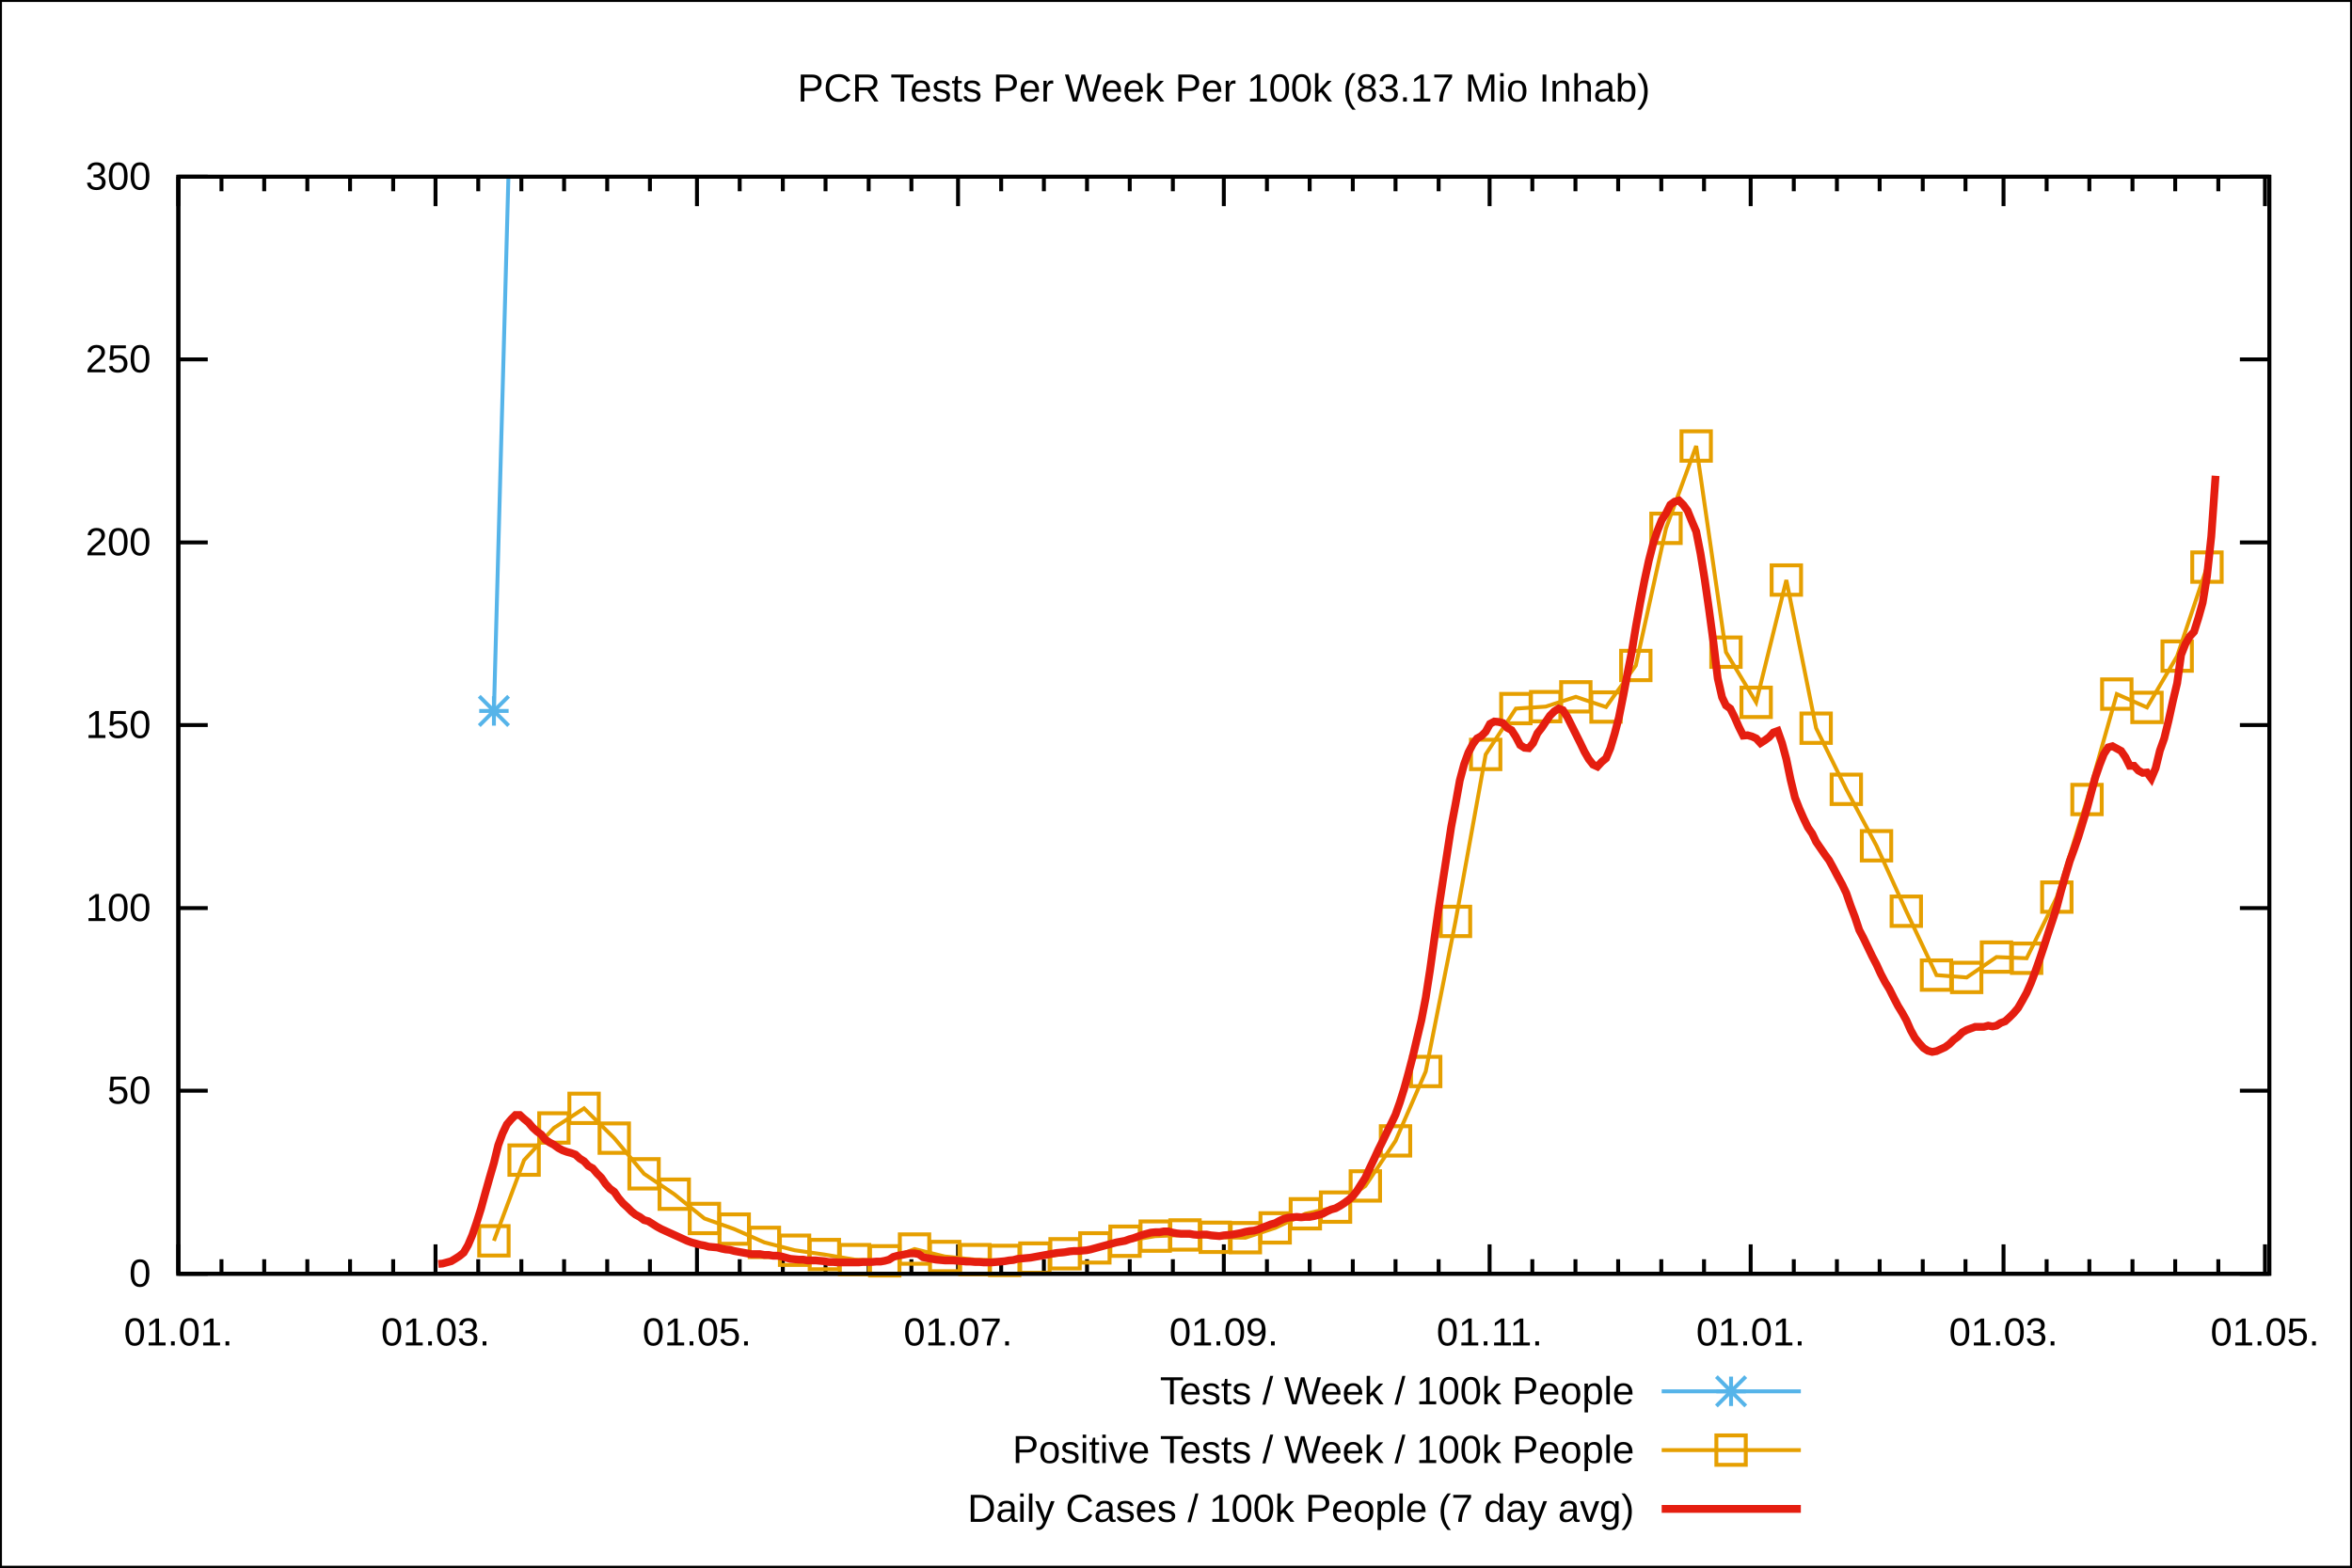
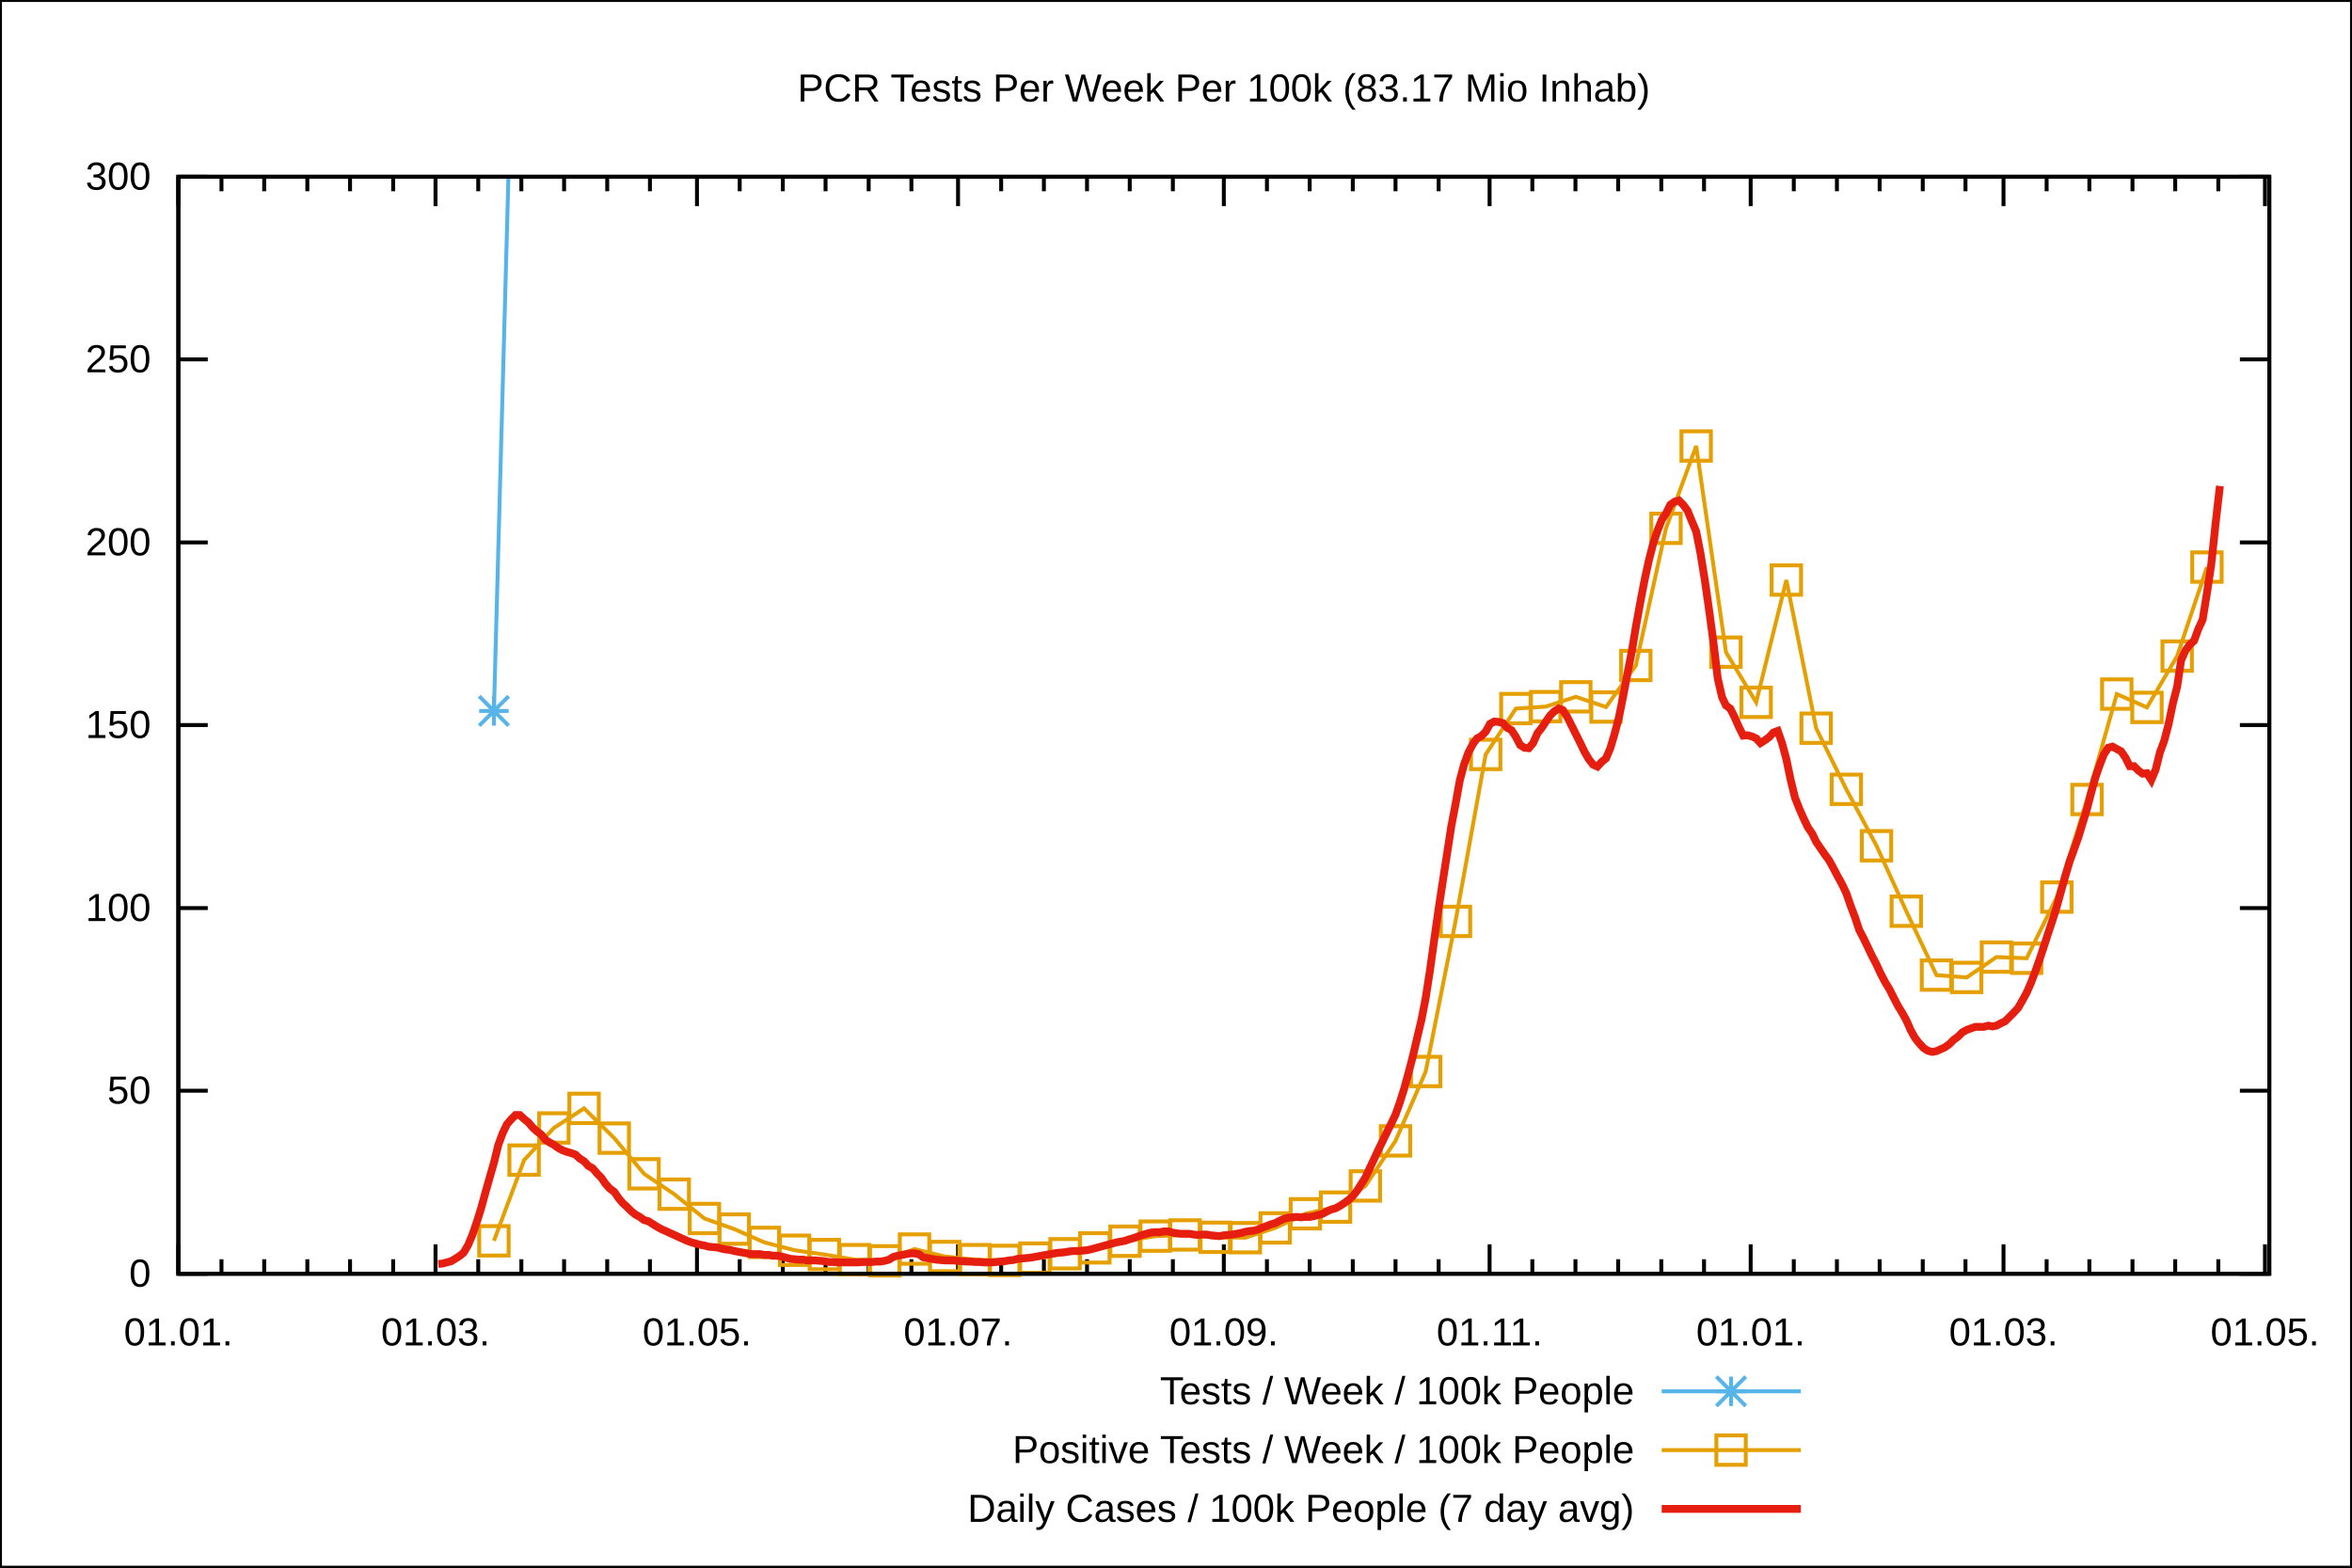
<svg xmlns="http://www.w3.org/2000/svg" xmlns:xlink="http://www.w3.org/1999/xlink" viewBox="0 0 600 400">
  <rect x="0" y="0" width="600" height="400" fill="#ffffff" stroke="black" stroke-width="1" />
  <g id="gnuplot_canvas">
    <defs>
      <circle id="gpDot" r="0.5" stroke-width="0.5" stroke="currentColor" />
      <path id="gpPt0" stroke-width="0.267" stroke="currentColor" d="M-1,0 h2 M0,-1 v2" />
      <path id="gpPt1" stroke-width="0.267" stroke="currentColor" d="M-1,-1 L1,1 M1,-1 L-1,1" />
      <path id="gpPt2" stroke-width="0.267" stroke="currentColor" d="M-1,0 L1,0 M0,-1 L0,1 M-1,-1 L1,1 M-1,1 L1,-1" />
      <rect id="gpPt3" stroke-width="0.267" stroke="currentColor" x="-1" y="-1" width="2" height="2" />
      <rect id="gpPt4" stroke-width="0.267" stroke="currentColor" fill="currentColor" x="-1" y="-1" width="2" height="2" />
      <circle id="gpPt5" stroke-width="0.267" stroke="currentColor" cx="0" cy="0" r="1" />
      <use xlink:href="#gpPt5" id="gpPt6" fill="currentColor" stroke="none" />
      <path id="gpPt7" stroke-width="0.267" stroke="currentColor" d="M0,-1.33 L-1.33,0.67 L1.33,0.67 z" />
      <use xlink:href="#gpPt7" id="gpPt8" fill="currentColor" stroke="none" />
      <use xlink:href="#gpPt7" id="gpPt9" stroke="currentColor" transform="rotate(180)" />
      <use xlink:href="#gpPt9" id="gpPt10" fill="currentColor" stroke="none" />
      <use xlink:href="#gpPt3" id="gpPt11" stroke="currentColor" transform="rotate(45)" />
      <use xlink:href="#gpPt11" id="gpPt12" fill="currentColor" stroke="none" />
      <path id="gpPt13" stroke-width="0.267" stroke="currentColor" d="M0,1.330 L1.265,0.411 L0.782,-1.067 L-0.782,-1.076 L-1.265,0.411 z" />
      <use xlink:href="#gpPt13" id="gpPt14" fill="currentColor" stroke="none" />
      <filter id="textbox" filterUnits="objectBoundingBox" x="0" y="0" height="1" width="1">
        <feFlood flood-color="white" flood-opacity="1" result="bgnd" />
        <feComposite in="SourceGraphic" in2="bgnd" operator="atop" />
      </filter>
      <filter id="greybox" filterUnits="objectBoundingBox" x="0" y="0" height="1" width="1">
        <feFlood flood-color="lightgrey" flood-opacity="1" result="grey" />
        <feComposite in="SourceGraphic" in2="grey" operator="atop" />
      </filter>
    </defs>
    <g fill="none" color="white" stroke="black" stroke-width="1.00" stroke-linecap="butt" stroke-linejoin="miter">
</g>
    <g fill="none" color="black" stroke="currentColor" stroke-width="1.00" stroke-linecap="butt" stroke-linejoin="miter">
      <path stroke="black" d="M45.5,325.0 L53.0,325.0 M578.9,325.0 L571.4,325.0  " />
      <g transform="translate(38.5,328.3)" stroke="none" fill="black" font-family="arial" font-size="10.00" text-anchor="end">
        <text>
          <tspan font-family="arial"> 0</tspan>
        </text>
      </g>
    </g>
    <g fill="none" color="black" stroke="currentColor" stroke-width="1.00" stroke-linecap="butt" stroke-linejoin="miter">
      <path stroke="black" d="M45.5,278.3 L53.0,278.3 M578.9,278.3 L571.4,278.3  " />
      <g transform="translate(38.5,281.6)" stroke="none" fill="black" font-family="arial" font-size="10.00" text-anchor="end">
        <text>
          <tspan font-family="arial"> 50</tspan>
        </text>
      </g>
    </g>
    <g fill="none" color="black" stroke="currentColor" stroke-width="1.00" stroke-linecap="butt" stroke-linejoin="miter">
      <path stroke="black" d="M45.5,231.7 L53.0,231.7 M578.9,231.7 L571.4,231.7  " />
      <g transform="translate(38.5,235.0)" stroke="none" fill="black" font-family="arial" font-size="10.00" text-anchor="end">
        <text>
          <tspan font-family="arial"> 100</tspan>
        </text>
      </g>
    </g>
    <g fill="none" color="black" stroke="currentColor" stroke-width="1.00" stroke-linecap="butt" stroke-linejoin="miter">
      <path stroke="black" d="M45.5,185.0 L53.0,185.0 M578.9,185.0 L571.4,185.0  " />
      <g transform="translate(38.5,188.3)" stroke="none" fill="black" font-family="arial" font-size="10.00" text-anchor="end">
        <text>
          <tspan font-family="arial"> 150</tspan>
        </text>
      </g>
    </g>
    <g fill="none" color="black" stroke="currentColor" stroke-width="1.00" stroke-linecap="butt" stroke-linejoin="miter">
      <path stroke="black" d="M45.5,138.4 L53.0,138.4 M578.9,138.4 L571.4,138.4  " />
      <g transform="translate(38.5,141.7)" stroke="none" fill="black" font-family="arial" font-size="10.00" text-anchor="end">
        <text>
          <tspan font-family="arial"> 200</tspan>
        </text>
      </g>
    </g>
    <g fill="none" color="black" stroke="currentColor" stroke-width="1.00" stroke-linecap="butt" stroke-linejoin="miter">
      <path stroke="black" d="M45.5,91.7 L53.0,91.7 M578.9,91.7 L571.4,91.7  " />
      <g transform="translate(38.5,95.0)" stroke="none" fill="black" font-family="arial" font-size="10.00" text-anchor="end">
        <text>
          <tspan font-family="arial"> 250</tspan>
        </text>
      </g>
    </g>
    <g fill="none" color="black" stroke="currentColor" stroke-width="1.00" stroke-linecap="butt" stroke-linejoin="miter">
      <path stroke="black" d="M45.5,45.1 L53.0,45.1 M578.9,45.1 L571.4,45.1  " />
      <g transform="translate(38.5,48.4)" stroke="none" fill="black" font-family="arial" font-size="10.00" text-anchor="end">
        <text>
          <tspan font-family="arial"> 300</tspan>
        </text>
      </g>
    </g>
    <g fill="none" color="black" stroke="currentColor" stroke-width="1.00" stroke-linecap="butt" stroke-linejoin="miter">
      <path stroke="black" d="M45.5,325.0 L45.5,317.5 M45.5,45.1 L45.5,52.6  " />
      <g transform="translate(45.5,343.3)" stroke="none" fill="black" font-family="arial" font-size="10.00" text-anchor="middle">
        <text>
          <tspan font-family="arial">01.01.</tspan>
        </text>
      </g>
    </g>
    <g fill="none" color="black" stroke="currentColor" stroke-width="1.00" stroke-linecap="butt" stroke-linejoin="miter">
      <path stroke="black" d="M56.5,325.0 L56.5,321.3 M56.5,45.1 L56.5,48.8 M67.4,325.0 L67.4,321.3 M67.4,45.1 L67.4,48.8   M78.4,325.0 L78.4,321.3 M78.4,45.1 L78.4,48.8 M89.3,325.0 L89.3,321.3 M89.3,45.1 L89.3,48.8   M100.3,325.0 L100.3,321.3 M100.3,45.1 L100.3,48.8 M111.1,325.0 L111.1,317.5 M111.1,45.1 L111.1,52.6    " />
      <g transform="translate(111.1,343.3)" stroke="none" fill="black" font-family="arial" font-size="10.00" text-anchor="middle">
        <text>
          <tspan font-family="arial">01.03.</tspan>
        </text>
      </g>
    </g>
    <g fill="none" color="black" stroke="currentColor" stroke-width="1.00" stroke-linecap="butt" stroke-linejoin="miter">
      <path stroke="black" d="M122.0,325.0 L122.0,321.3 M122.0,45.1 L122.0,48.8 M133.0,325.0 L133.0,321.3 M133.0,45.1 L133.0,48.8   M143.9,325.0 L143.9,321.3 M143.9,45.1 L143.9,48.8 M154.9,325.0 L154.9,321.3 M154.9,45.1 L154.9,48.8   M165.8,325.0 L165.8,321.3 M165.8,45.1 L165.8,48.8 M177.8,325.0 L177.8,317.5 M177.8,45.1 L177.8,52.6    " />
      <g transform="translate(177.8,343.3)" stroke="none" fill="black" font-family="arial" font-size="10.00" text-anchor="middle">
        <text>
          <tspan font-family="arial">01.05.</tspan>
        </text>
      </g>
    </g>
    <g fill="none" color="black" stroke="currentColor" stroke-width="1.00" stroke-linecap="butt" stroke-linejoin="miter">
      <path stroke="black" d="M188.7,325.0 L188.7,321.3 M188.7,45.1 L188.7,48.8 M199.7,325.0 L199.7,321.3 M199.7,45.1 L199.7,48.8   M210.6,325.0 L210.6,321.3 M210.6,45.1 L210.6,48.8 M221.6,325.0 L221.6,321.3 M221.6,45.1 L221.6,48.8   M232.5,325.0 L232.5,321.3 M232.5,45.1 L232.5,48.8 M244.4,325.0 L244.4,317.5 M244.4,45.1 L244.4,52.6    " />
      <g transform="translate(244.4,343.3)" stroke="none" fill="black" font-family="arial" font-size="10.00" text-anchor="middle">
        <text>
          <tspan font-family="arial">01.07.</tspan>
        </text>
      </g>
    </g>
    <g fill="none" color="black" stroke="currentColor" stroke-width="1.00" stroke-linecap="butt" stroke-linejoin="miter">
      <path stroke="black" d="M255.4,325.0 L255.4,321.3 M255.4,45.1 L255.4,48.8 M266.3,325.0 L266.3,321.3 M266.3,45.1 L266.3,48.8   M277.3,325.0 L277.3,321.3 M277.3,45.1 L277.3,48.8 M288.2,325.0 L288.2,321.3 M288.2,45.1 L288.2,48.8   M299.2,325.0 L299.2,321.3 M299.2,45.1 L299.2,48.8 M312.2,325.0 L312.2,317.5 M312.2,45.1 L312.2,52.6    " />
      <g transform="translate(312.2,343.3)" stroke="none" fill="black" font-family="arial" font-size="10.00" text-anchor="middle">
        <text>
          <tspan font-family="arial">01.09.</tspan>
        </text>
      </g>
    </g>
    <g fill="none" color="black" stroke="currentColor" stroke-width="1.00" stroke-linecap="butt" stroke-linejoin="miter">
      <path stroke="black" d="M323.2,325.0 L323.2,321.3 M323.2,45.1 L323.2,48.8 M334.1,325.0 L334.1,321.3 M334.1,45.1 L334.1,48.8   M345.1,325.0 L345.1,321.3 M345.1,45.1 L345.1,48.8 M356.0,325.0 L356.0,321.3 M356.0,45.1 L356.0,48.8   M367.0,325.0 L367.0,321.3 M367.0,45.1 L367.0,48.8 M380.0,325.0 L380.0,317.5 M380.0,45.1 L380.0,52.6    " />
      <g transform="translate(380.0,343.3)" stroke="none" fill="black" font-family="arial" font-size="10.00" text-anchor="middle">
        <text>
          <tspan font-family="arial">01.11.</tspan>
        </text>
      </g>
    </g>
    <g fill="none" color="black" stroke="currentColor" stroke-width="1.00" stroke-linecap="butt" stroke-linejoin="miter">
      <path stroke="black" d="M390.9,325.0 L390.9,321.3 M390.9,45.1 L390.9,48.8 M401.9,325.0 L401.9,321.3 M401.9,45.1 L401.9,48.8   M412.8,325.0 L412.8,321.3 M412.8,45.1 L412.8,48.8 M423.8,325.0 L423.8,321.3 M423.8,45.1 L423.8,48.8   M434.7,325.0 L434.7,321.3 M434.7,45.1 L434.7,48.8 M446.6,325.0 L446.6,317.5 M446.6,45.1 L446.6,52.6    " />
      <g transform="translate(446.6,343.3)" stroke="none" fill="black" font-family="arial" font-size="10.00" text-anchor="middle">
        <text>
          <tspan font-family="arial">01.01.</tspan>
        </text>
      </g>
    </g>
    <g fill="none" color="black" stroke="currentColor" stroke-width="1.00" stroke-linecap="butt" stroke-linejoin="miter">
      <path stroke="black" d="M457.6,325.0 L457.6,321.3 M457.6,45.1 L457.6,48.8 M468.6,325.0 L468.6,321.3 M468.6,45.1 L468.6,48.8   M479.5,325.0 L479.5,321.3 M479.5,45.1 L479.5,48.8 M490.5,325.0 L490.5,321.3 M490.5,45.1 L490.5,48.8   M501.4,325.0 L501.4,321.3 M501.4,45.1 L501.4,48.8 M511.1,325.0 L511.1,317.5 M511.1,45.1 L511.1,52.6    " />
      <g transform="translate(511.1,343.3)" stroke="none" fill="black" font-family="arial" font-size="10.00" text-anchor="middle">
        <text>
          <tspan font-family="arial">01.03.</tspan>
        </text>
      </g>
    </g>
    <g fill="none" color="black" stroke="currentColor" stroke-width="1.00" stroke-linecap="butt" stroke-linejoin="miter">
      <path stroke="black" d="M522.1,325.0 L522.1,321.3 M522.1,45.1 L522.1,48.8 M533.0,325.0 L533.0,321.3 M533.0,45.1 L533.0,48.8   M544.0,325.0 L544.0,321.3 M544.0,45.1 L544.0,48.8 M554.9,325.0 L554.9,321.3 M554.9,45.1 L554.9,48.8   M565.9,325.0 L565.9,321.3 M565.9,45.1 L565.9,48.8 M577.8,325.0 L577.8,317.5 M577.8,45.1 L577.8,52.6    " />
      <g transform="translate(577.8,343.3)" stroke="none" fill="black" font-family="arial" font-size="10.00" text-anchor="middle">
        <text>
          <tspan font-family="arial">01.05.</tspan>
        </text>
      </g>
    </g>
    <g fill="none" color="black" stroke="currentColor" stroke-width="1.00" stroke-linecap="butt" stroke-linejoin="miter">
</g>
    <g fill="none" color="black" stroke="currentColor" stroke-width="1.00" stroke-linecap="butt" stroke-linejoin="miter">
      <path stroke="black" d="M45.5,45.1 L45.5,325.0 L578.9,325.0 L578.9,45.1 L45.5,45.1 Z  " />
    </g>
    <g fill="none" color="black" stroke="currentColor" stroke-width="1.00" stroke-linecap="butt" stroke-linejoin="miter">
      <g transform="translate(312.2,25.9)" stroke="none" fill="black" font-family="arial" font-size="10.00" text-anchor="middle">
        <text>
          <tspan font-family="arial">PCR Tests Per Week Per 100k (83.17 Mio Inhab)</tspan>
        </text>
      </g>
    </g>
    <g fill="none" color="black" stroke="currentColor" stroke-width="1.00" stroke-linecap="butt" stroke-linejoin="miter">
</g>
    <g id="array_1_plot_1">
      <g fill="none" color="black" stroke="currentColor" stroke-width="1.00" stroke-linecap="butt" stroke-linejoin="miter">
        <g id="array_1_plot_1_keyentry" visibility="visible">
          <g transform="translate(416.9,358.3)" stroke="none" fill="black" font-family="arial" font-size="10.00" text-anchor="end">
            <text>
              <tspan font-family="arial">Tests / Week / 100k People </tspan>
            </text>
          </g>
        </g>
        <g fill="none" color="black" stroke="currentColor" stroke-width="1.00" stroke-linecap="butt" stroke-linejoin="miter">
          <path stroke="rgb( 86, 180, 233)" d="M423.9,355.0 L459.4,355.0  " />
        </g>
        <path stroke="rgb( 86, 180, 233)" d="M126.0,181.4 L129.7,45.1  " />
        <use xlink:href="#gpPt2" transform="translate(126.0,181.4) scale(3.75)" color="rgb( 86, 180, 233)" />
        <g id="array_1_plot_1_keyentry" visibility="visible">
          <use xlink:href="#gpPt2" transform="translate(441.6,355.0) scale(3.75)" color="rgb( 86, 180, 233)" />
        </g>
      </g>
    </g>
    <g id="array_1_plot_2">
      <g fill="none" color="black" stroke="currentColor" stroke-width="1.00" stroke-linecap="butt" stroke-linejoin="miter">
        <g id="array_1_plot_2_keyentry" visibility="visible">
          <g transform="translate(416.9,373.3)" stroke="none" fill="black" font-family="arial" font-size="10.00" text-anchor="end">
            <text>
              <tspan font-family="arial">Positive Tests / Week / 100k People</tspan>
            </text>
          </g>
        </g>
        <g fill="none" color="black" stroke="currentColor" stroke-width="1.00" stroke-linecap="butt" stroke-linejoin="miter">
          <path stroke="rgb(230, 159,   0)" d="M423.9,370.0 L459.4,370.0  " />
        </g>
        <path stroke="rgb(230, 159,   0)" d="M126.0,316.6 L133.7,296.0 L141.3,287.8 L149.0,282.8 L156.7,290.4 L164.3,299.5 L172.0,304.7 L179.7,310.9   L187.3,313.6 L195.0,317.0 L202.7,319.0 L210.3,320.1 L218.0,321.4 L225.7,321.7 L233.3,318.7 L241.0,320.6   L248.7,321.4 L256.3,321.6 L264.0,321.0 L271.7,319.9 L279.3,318.4 L287.0,316.7 L294.7,315.4 L302.3,315.1   L310.0,315.7 L317.7,315.8 L325.3,313.3 L333.0,309.7 L340.7,308.0 L348.3,302.6 L356.0,291.1 L363.7,273.4   L371.3,235.1 L379.0,192.5 L386.7,180.8 L394.3,180.3 L402.0,177.8 L409.7,180.4 L417.3,169.8 L425.0,134.8   L432.7,113.8 L440.3,166.4 L448.0,179.2 L455.7,148.0 L463.3,185.8 L471.0,201.4 L478.7,215.8 L486.3,232.5   L494.0,248.8 L501.7,249.4 L509.3,244.2 L517.0,244.5 L524.7,228.9 L532.4,204.0 L540.0,177.1 L547.7,180.5   L555.4,167.4 L563.0,144.7  " />
        <use xlink:href="#gpPt3" transform="translate(126.0,316.6) scale(3.75)" color="rgb(230, 159,   0)" />
        <use xlink:href="#gpPt3" transform="translate(133.7,296.0) scale(3.75)" color="rgb(230, 159,   0)" />
        <use xlink:href="#gpPt3" transform="translate(141.3,287.8) scale(3.75)" color="rgb(230, 159,   0)" />
        <use xlink:href="#gpPt3" transform="translate(149.0,282.8) scale(3.75)" color="rgb(230, 159,   0)" />
        <use xlink:href="#gpPt3" transform="translate(156.7,290.4) scale(3.75)" color="rgb(230, 159,   0)" />
        <use xlink:href="#gpPt3" transform="translate(164.3,299.5) scale(3.75)" color="rgb(230, 159,   0)" />
        <use xlink:href="#gpPt3" transform="translate(172.0,304.7) scale(3.75)" color="rgb(230, 159,   0)" />
        <use xlink:href="#gpPt3" transform="translate(179.7,310.9) scale(3.75)" color="rgb(230, 159,   0)" />
        <use xlink:href="#gpPt3" transform="translate(187.3,313.6) scale(3.75)" color="rgb(230, 159,   0)" />
        <use xlink:href="#gpPt3" transform="translate(195.0,317.0) scale(3.75)" color="rgb(230, 159,   0)" />
        <use xlink:href="#gpPt3" transform="translate(202.7,319.0) scale(3.75)" color="rgb(230, 159,   0)" />
        <use xlink:href="#gpPt3" transform="translate(210.3,320.1) scale(3.75)" color="rgb(230, 159,   0)" />
        <use xlink:href="#gpPt3" transform="translate(218.0,321.4) scale(3.75)" color="rgb(230, 159,   0)" />
        <use xlink:href="#gpPt3" transform="translate(225.7,321.7) scale(3.75)" color="rgb(230, 159,   0)" />
        <use xlink:href="#gpPt3" transform="translate(233.3,318.7) scale(3.75)" color="rgb(230, 159,   0)" />
        <use xlink:href="#gpPt3" transform="translate(241.0,320.6) scale(3.75)" color="rgb(230, 159,   0)" />
        <use xlink:href="#gpPt3" transform="translate(248.7,321.4) scale(3.75)" color="rgb(230, 159,   0)" />
        <use xlink:href="#gpPt3" transform="translate(256.3,321.6) scale(3.75)" color="rgb(230, 159,   0)" />
        <use xlink:href="#gpPt3" transform="translate(264.0,321.0) scale(3.75)" color="rgb(230, 159,   0)" />
        <use xlink:href="#gpPt3" transform="translate(271.7,319.9) scale(3.75)" color="rgb(230, 159,   0)" />
        <use xlink:href="#gpPt3" transform="translate(279.3,318.4) scale(3.75)" color="rgb(230, 159,   0)" />
        <use xlink:href="#gpPt3" transform="translate(287.0,316.7) scale(3.75)" color="rgb(230, 159,   0)" />
        <use xlink:href="#gpPt3" transform="translate(294.7,315.4) scale(3.75)" color="rgb(230, 159,   0)" />
        <use xlink:href="#gpPt3" transform="translate(302.3,315.1) scale(3.75)" color="rgb(230, 159,   0)" />
        <use xlink:href="#gpPt3" transform="translate(310.0,315.7) scale(3.75)" color="rgb(230, 159,   0)" />
        <use xlink:href="#gpPt3" transform="translate(317.7,315.8) scale(3.75)" color="rgb(230, 159,   0)" />
        <use xlink:href="#gpPt3" transform="translate(325.3,313.3) scale(3.75)" color="rgb(230, 159,   0)" />
        <use xlink:href="#gpPt3" transform="translate(333.0,309.7) scale(3.75)" color="rgb(230, 159,   0)" />
        <use xlink:href="#gpPt3" transform="translate(340.7,308.0) scale(3.75)" color="rgb(230, 159,   0)" />
        <use xlink:href="#gpPt3" transform="translate(348.3,302.6) scale(3.75)" color="rgb(230, 159,   0)" />
        <use xlink:href="#gpPt3" transform="translate(356.0,291.1) scale(3.75)" color="rgb(230, 159,   0)" />
        <use xlink:href="#gpPt3" transform="translate(363.7,273.4) scale(3.75)" color="rgb(230, 159,   0)" />
        <use xlink:href="#gpPt3" transform="translate(371.3,235.1) scale(3.75)" color="rgb(230, 159,   0)" />
        <use xlink:href="#gpPt3" transform="translate(379.0,192.5) scale(3.75)" color="rgb(230, 159,   0)" />
        <use xlink:href="#gpPt3" transform="translate(386.7,180.8) scale(3.75)" color="rgb(230, 159,   0)" />
        <use xlink:href="#gpPt3" transform="translate(394.3,180.3) scale(3.75)" color="rgb(230, 159,   0)" />
        <use xlink:href="#gpPt3" transform="translate(402.0,177.8) scale(3.75)" color="rgb(230, 159,   0)" />
        <use xlink:href="#gpPt3" transform="translate(409.7,180.4) scale(3.75)" color="rgb(230, 159,   0)" />
        <use xlink:href="#gpPt3" transform="translate(417.3,169.8) scale(3.75)" color="rgb(230, 159,   0)" />
        <use xlink:href="#gpPt3" transform="translate(425.0,134.8) scale(3.75)" color="rgb(230, 159,   0)" />
        <use xlink:href="#gpPt3" transform="translate(432.7,113.8) scale(3.75)" color="rgb(230, 159,   0)" />
        <use xlink:href="#gpPt3" transform="translate(440.3,166.4) scale(3.75)" color="rgb(230, 159,   0)" />
        <use xlink:href="#gpPt3" transform="translate(448.0,179.2) scale(3.75)" color="rgb(230, 159,   0)" />
        <use xlink:href="#gpPt3" transform="translate(455.7,148.0) scale(3.75)" color="rgb(230, 159,   0)" />
        <use xlink:href="#gpPt3" transform="translate(463.3,185.8) scale(3.75)" color="rgb(230, 159,   0)" />
        <use xlink:href="#gpPt3" transform="translate(471.0,201.4) scale(3.75)" color="rgb(230, 159,   0)" />
        <use xlink:href="#gpPt3" transform="translate(478.7,215.8) scale(3.75)" color="rgb(230, 159,   0)" />
        <use xlink:href="#gpPt3" transform="translate(486.3,232.5) scale(3.75)" color="rgb(230, 159,   0)" />
        <use xlink:href="#gpPt3" transform="translate(494.0,248.8) scale(3.75)" color="rgb(230, 159,   0)" />
        <use xlink:href="#gpPt3" transform="translate(501.7,249.4) scale(3.75)" color="rgb(230, 159,   0)" />
        <use xlink:href="#gpPt3" transform="translate(509.3,244.2) scale(3.75)" color="rgb(230, 159,   0)" />
        <use xlink:href="#gpPt3" transform="translate(517.0,244.5) scale(3.75)" color="rgb(230, 159,   0)" />
        <use xlink:href="#gpPt3" transform="translate(524.7,228.9) scale(3.75)" color="rgb(230, 159,   0)" />
        <use xlink:href="#gpPt3" transform="translate(532.4,204.0) scale(3.75)" color="rgb(230, 159,   0)" />
        <use xlink:href="#gpPt3" transform="translate(540.0,177.1) scale(3.75)" color="rgb(230, 159,   0)" />
        <use xlink:href="#gpPt3" transform="translate(547.7,180.5) scale(3.75)" color="rgb(230, 159,   0)" />
        <use xlink:href="#gpPt3" transform="translate(555.4,167.4) scale(3.75)" color="rgb(230, 159,   0)" />
        <use xlink:href="#gpPt3" transform="translate(563.0,144.7) scale(3.75)" color="rgb(230, 159,   0)" />
        <g id="array_1_plot_2_keyentry" visibility="visible">
          <use xlink:href="#gpPt3" transform="translate(441.6,370.0) scale(3.75)" color="rgb(230, 159,   0)" />
        </g>
      </g>
    </g>
    <g id="array_1_plot_3">
      <g fill="none" color="white" stroke="rgb(230, 159,   0)" stroke-width="2.00" stroke-linecap="butt" stroke-linejoin="miter">
</g>
      <g fill="none" color="black" stroke="currentColor" stroke-width="2.00" stroke-linecap="butt" stroke-linejoin="miter">
        <g id="array_1_plot_3_keyentry" visibility="visible">
          <g transform="translate(416.9,388.3)" stroke="none" fill="black" font-family="arial" font-size="10.00" text-anchor="end">
            <text>
              <tspan font-family="arial">Daily Cases / 100k People (7 day avg)</tspan>
            </text>
          </g>
        </g>
        <g fill="none" color="black" stroke="currentColor" stroke-width="2.00" stroke-linecap="butt" stroke-linejoin="miter">
          <path stroke="rgb(229,  30,  16)" d="M423.9,385.0 L459.4,385.0  " />
        </g>
-         <path stroke="rgb(229,  30,  16)" d="M111.8,322.5 L112.9,322.4 L114.0,322.1 L115.1,321.8 L116.1,321.2 L117.2,320.5 L118.3,319.6 L119.4,317.7   L120.5,315.1 L121.6,311.9 L122.7,308.4 L123.8,304.4 L124.9,300.5 L126.0,296.7 L127.1,292.2 L128.2,289.2   L129.3,286.9 L130.4,285.6 L131.5,284.5 L132.6,284.5 L133.7,285.5 L134.8,286.4 L135.9,287.7 L137.0,288.7   L138.1,289.5 L139.1,290.8 L140.2,291.5 L141.3,292.1 L142.4,292.9 L143.5,293.5 L144.6,293.9 L145.7,294.2   L146.8,294.6 L147.9,295.6 L149.0,296.3 L150.1,297.5 L151.2,298.1 L152.3,299.4 L153.4,300.5 L154.5,302.1   L155.6,303.3 L156.7,304.1 L157.8,305.7 L158.9,307.0 L160.0,308.0 L161.1,309.1 L162.1,309.9 L163.2,310.5   L164.3,311.3 L165.4,311.6 L166.5,312.3 L167.6,313.0 L168.7,313.6 L169.8,314.1 L170.9,314.6 L172.0,315.1   L173.1,315.6 L174.2,316.1 L175.3,316.6 L176.4,317.0 L177.5,317.3 L178.6,317.6 L179.7,317.8 L180.8,318.1   L181.9,318.2 L183.0,318.3 L184.1,318.6 L185.1,318.8 L186.2,318.9 L187.3,319.2 L188.4,319.4 L189.5,319.6   L190.6,319.8 L191.7,320.0 L192.8,320.0 L193.9,320.0 L195.0,320.2 L196.1,320.2 L197.2,320.4 L198.3,320.4   L199.4,320.6 L200.5,320.9 L201.6,321.2 L202.7,321.3 L203.8,321.4 L204.9,321.4 L206.0,321.6 L207.1,321.6   L208.1,321.6 L209.2,321.7 L210.3,321.8 L211.4,322.0 L212.5,322.0 L213.6,322.1 L214.7,322.1 L215.8,322.1   L216.9,322.1 L218.0,322.1 L219.1,322.1 L220.2,322.0 L221.3,322.0 L222.4,322.0 L223.5,321.9 L224.6,321.9   L225.7,321.7 L226.8,321.4 L227.9,320.7 L229.0,320.4 L230.1,320.2 L231.1,320.0 L232.2,319.8 L233.3,319.8   L234.4,320.0 L235.5,320.8 L236.6,321.0 L237.7,321.2 L238.8,321.4 L239.9,321.5 L241.0,321.6 L242.1,321.6   L243.2,321.6 L244.3,321.7 L245.4,321.8 L246.5,321.9 L247.6,321.9 L248.7,322.0 L249.8,322.0 L250.9,322.1   L252.0,322.1 L253.1,322.1 L254.2,322.0 L255.2,321.9 L256.3,321.8 L257.4,321.6 L258.5,321.5 L259.6,321.2   L260.7,321.1 L261.8,321.0 L262.9,320.9 L264.0,320.7 L265.1,320.5 L266.2,320.3 L267.3,320.1 L268.4,319.9   L269.5,319.7 L270.6,319.6 L271.7,319.5 L272.8,319.3 L273.9,319.2 L275.0,319.2 L276.1,319.1 L277.2,319.0   L278.2,318.8 L279.3,318.5 L280.4,318.2 L281.5,317.9 L282.6,317.6 L283.7,317.3 L284.8,317.0 L285.9,316.8   L287.0,316.6 L288.1,316.2 L289.2,315.9 L290.3,315.5 L291.4,315.1 L292.5,314.8 L293.6,314.5 L294.7,314.4   L295.8,314.4 L296.9,314.2 L298.0,314.2 L299.1,314.5 L300.2,314.7 L301.2,314.8 L302.3,314.8 L303.4,314.8   L304.5,315.0 L305.6,315.1 L306.7,315.0 L307.8,315.0 L308.9,315.2 L310.0,315.3 L311.1,315.4 L312.2,315.2   L313.3,315.1 L314.4,315.0 L315.5,314.8 L316.6,314.6 L317.7,314.3 L318.8,314.1 L319.9,314.0 L321.0,313.7   L322.1,313.2 L323.2,312.8 L324.2,312.4 L325.3,312.1 L326.4,311.5 L327.5,311.0 L328.6,310.7 L329.7,310.6   L330.8,310.5 L331.9,310.6 L333.0,310.5 L334.1,310.5 L335.2,310.3 L336.3,310.0 L337.4,309.7 L338.5,309.1   L339.6,308.6 L340.7,308.3 L341.8,307.7 L342.9,307.0 L344.0,306.2 L345.1,305.2 L346.2,303.8 L347.2,302.2   L348.3,300.5 L349.4,298.1 L350.5,295.8 L351.6,293.4 L352.7,291.2 L353.8,288.9 L354.9,286.7 L356.0,284.4   L357.1,281.3 L358.2,277.8 L359.3,273.8 L360.4,269.6 L361.5,264.9 L362.6,260.3 L363.7,254.6 L364.8,247.5   L365.9,239.6 L367.0,231.8 L368.1,224.6 L369.2,217.5 L370.2,211.0 L371.3,205.2 L372.4,199.1 L373.5,195.0   L374.6,192.0 L375.7,189.9 L376.8,188.4 L377.9,187.8 L379.0,186.7 L380.1,184.7 L381.2,184.1 L382.3,184.2   L383.4,184.5 L384.5,185.7 L385.6,186.3 L386.7,188.0 L387.8,190.1 L388.9,190.8 L390.0,190.9 L391.1,189.6   L392.2,187.1 L393.3,185.7 L394.3,184.2 L395.4,182.6 L396.5,181.5 L397.6,180.8 L398.7,181.2 L399.8,182.9   L400.9,185.1 L402.0,187.3 L403.1,189.5 L404.2,191.8 L405.3,193.7 L406.4,195.1 L407.5,195.6 L408.6,194.4   L409.7,193.5 L410.8,190.9 L411.9,187.2 L413.0,183.0 L414.1,177.5 L415.2,171.7 L416.3,166.1 L417.3,160.0   L418.4,153.9 L419.5,148.2 L420.6,143.1 L421.7,138.8 L422.8,135.5 L423.9,132.7 L425.0,131.0 L426.1,128.8   L427.2,128.0 L428.3,127.7 L429.4,128.8 L430.5,130.3 L431.6,133.0 L432.7,135.6 L433.8,141.2 L434.9,148.0   L436.0,155.7 L437.1,163.9 L438.2,173.1 L439.3,177.9 L440.3,180.0 L441.4,180.8 L442.5,183.0 L443.6,185.5   L444.7,187.7 L445.8,187.6 L446.9,187.9 L448.0,188.4 L449.1,189.6 L450.2,188.9 L451.3,188.1 L452.4,186.9   L453.5,186.5 L454.6,189.6 L455.7,193.7 L456.8,199.0 L457.9,203.5 L459.0,206.3 L460.1,208.8 L461.2,211.1   L462.3,212.7 L463.3,214.8 L464.4,216.4 L465.5,218.0 L466.6,219.5 L467.7,221.5 L468.8,223.6 L469.9,225.6   L471.0,227.9 L472.1,231.1 L473.2,234.0 L474.3,237.3 L475.4,239.4 L476.5,241.7 L477.6,244.0 L478.7,246.1   L479.8,248.5 L480.9,250.6 L482.0,252.4 L483.1,254.6 L484.2,256.7 L485.3,258.5 L486.3,260.3 L487.4,262.8   L488.5,264.8 L489.6,266.2 L490.7,267.4 L491.8,268.1 L492.9,268.4 L494.0,268.2 L495.1,267.7 L496.2,267.2   L497.3,266.4 L498.4,265.3 L499.5,264.5 L500.6,263.4 L501.7,262.8 L502.8,262.4 L503.9,262.0 L505.0,262.0   L506.1,262.0 L507.2,261.7 L508.3,261.9 L509.3,261.7 L510.4,261.0 L511.5,260.6 L512.6,259.6 L513.7,258.5   L514.8,257.2 L515.9,255.3 L517.0,253.3 L518.1,250.8 L519.2,247.9 L520.3,244.8 L521.4,241.5 L522.5,238.1   L523.6,234.8 L524.7,231.4 L525.8,227.2 L526.9,223.4 L528.0,219.7 L529.1,216.7 L530.2,213.5 L531.3,209.9   L532.4,206.3 L533.4,202.5 L534.5,198.4 L535.6,195.2 L536.7,192.4 L537.8,190.7 L538.9,190.4 L540.0,191.0   L541.1,191.6 L542.2,193.2 L543.3,195.4 L544.4,195.4 L545.5,196.6 L546.6,197.2 L547.7,197.1 L548.8,198.6   L549.9,196.0 L551.0,191.5 L552.1,188.4 L553.2,183.9 L554.3,178.9 L555.4,174.3 L556.4,167.1 L557.5,164.3   L558.6,162.4 L559.7,161.2 L560.8,157.7 L561.9,153.8 L563.0,147.1 L564.1,136.9 L565.2,121.4  " />
+         <path stroke="rgb(229,  30,  16)" d="M111.8,322.5 L112.9,322.4 L114.0,322.1 L115.1,321.8 L116.1,321.2 L117.2,320.5 L118.3,319.6 L119.4,317.7   L120.5,315.1 L121.6,311.9 L122.7,308.4 L123.8,304.4 L124.9,300.5 L126.0,296.7 L127.1,292.2 L128.2,289.2   L129.3,286.9 L130.4,285.6 L131.5,284.5 L132.6,284.5 L133.7,285.5 L134.8,286.4 L135.9,287.7 L137.0,288.7   L138.1,289.5 L139.1,290.8 L140.2,291.5 L141.3,292.1 L142.4,292.9 L143.5,293.5 L144.6,293.9 L145.7,294.2   L146.8,294.6 L147.9,295.6 L149.0,296.3 L150.1,297.5 L151.2,298.1 L152.3,299.4 L153.4,300.5 L154.5,302.1   L155.6,303.3 L156.7,304.1 L157.8,305.7 L158.9,307.0 L160.0,308.0 L161.1,309.1 L162.1,309.9 L163.2,310.5   L164.3,311.3 L165.4,311.6 L166.5,312.3 L167.6,313.0 L168.7,313.6 L169.8,314.1 L170.9,314.6 L172.0,315.1   L173.1,315.6 L174.2,316.1 L175.3,316.6 L176.4,317.0 L177.5,317.3 L178.6,317.6 L179.7,317.8 L180.8,318.1   L181.9,318.2 L183.0,318.3 L184.1,318.6 L185.1,318.8 L186.2,318.9 L187.3,319.2 L188.4,319.4 L189.5,319.6   L190.6,319.8 L191.7,320.0 L192.8,320.0 L193.9,320.0 L195.0,320.2 L196.1,320.2 L197.2,320.4 L198.3,320.4   L199.4,320.6 L200.5,320.9 L201.6,321.2 L202.7,321.3 L203.8,321.4 L204.9,321.4 L206.0,321.6 L207.1,321.6   L208.1,321.6 L209.2,321.7 L210.3,321.8 L211.4,322.0 L212.5,322.0 L213.6,322.1 L214.7,322.1 L215.8,322.1   L216.9,322.1 L218.0,322.1 L219.1,322.1 L220.2,322.0 L221.3,322.0 L222.4,322.0 L223.5,321.9 L224.6,321.9   L225.7,321.7 L226.8,321.4 L227.9,320.7 L229.0,320.4 L230.1,320.2 L231.1,320.0 L232.2,319.8 L233.3,319.8   L234.4,320.0 L235.5,320.8 L236.6,321.0 L237.7,321.2 L238.8,321.4 L239.9,321.5 L241.0,321.6 L242.1,321.6   L243.2,321.6 L244.3,321.7 L245.4,321.8 L246.5,321.9 L247.6,321.9 L248.7,322.0 L249.8,322.0 L250.9,322.1   L252.0,322.1 L253.1,322.1 L254.2,322.0 L255.2,321.9 L256.3,321.8 L257.4,321.6 L258.5,321.5 L259.6,321.2   L260.7,321.1 L261.8,321.0 L262.9,320.9 L264.0,320.7 L265.1,320.5 L266.2,320.3 L267.3,320.1 L268.4,319.9   L269.5,319.7 L270.6,319.6 L271.7,319.5 L272.8,319.3 L273.9,319.2 L275.0,319.2 L276.1,319.1 L277.2,319.0   L278.2,318.8 L279.3,318.5 L280.4,318.2 L281.5,317.9 L282.6,317.6 L283.7,317.3 L284.8,317.0 L285.9,316.8   L287.0,316.6 L288.1,316.2 L289.2,315.9 L290.3,315.5 L291.4,315.1 L292.5,314.8 L293.6,314.5 L294.7,314.4   L295.8,314.4 L296.9,314.2 L298.0,314.2 L299.1,314.5 L300.2,314.7 L301.2,314.8 L302.3,314.8 L303.4,314.8   L304.5,315.0 L305.6,315.1 L306.7,315.0 L307.8,315.0 L308.9,315.2 L310.0,315.3 L311.1,315.4 L312.2,315.2   L313.3,315.1 L314.4,315.0 L315.5,314.8 L316.6,314.6 L317.7,314.3 L318.8,314.1 L319.9,314.0 L321.0,313.7   L322.1,313.2 L323.2,312.8 L324.2,312.4 L325.3,312.1 L326.4,311.5 L327.5,311.0 L328.6,310.7 L329.7,310.6   L330.8,310.5 L331.9,310.6 L333.0,310.5 L334.1,310.5 L335.2,310.3 L336.3,310.0 L337.4,309.7 L338.5,309.1   L339.6,308.6 L340.7,308.3 L341.8,307.7 L342.9,307.0 L344.0,306.2 L345.1,305.2 L346.2,303.8 L347.2,302.2   L348.3,300.5 L349.4,298.1 L350.5,295.8 L351.6,293.4 L352.7,291.2 L353.8,288.9 L354.9,286.7 L356.0,284.4   L357.1,281.3 L358.2,277.8 L359.3,273.8 L360.4,269.6 L361.5,264.9 L362.6,260.3 L363.7,254.6 L364.8,247.5   L365.9,239.6 L367.0,231.8 L368.1,224.6 L369.2,217.5 L370.2,211.0 L371.3,205.2 L372.4,199.1 L373.5,195.0   L374.6,192.0 L375.7,189.9 L376.8,188.4 L377.9,187.8 L379.0,186.7 L380.1,184.7 L381.2,184.1 L382.3,184.2   L383.4,184.5 L384.5,185.7 L385.6,186.3 L386.7,188.0 L387.8,190.1 L388.9,190.8 L390.0,190.9 L391.1,189.6   L392.2,187.1 L393.3,185.7 L394.3,184.2 L395.4,182.6 L396.5,181.5 L397.6,180.8 L398.7,181.2 L399.8,182.9   L400.9,185.1 L402.0,187.3 L403.1,189.5 L404.2,191.8 L405.3,193.7 L406.4,195.1 L407.5,195.6 L408.6,194.4   L409.7,193.5 L410.8,190.9 L411.9,187.2 L413.0,183.0 L414.1,177.5 L415.2,171.7 L416.3,166.1 L417.3,160.0   L418.4,153.9 L419.5,148.2 L420.6,143.1 L421.7,138.8 L422.8,135.5 L423.9,132.7 L425.0,131.0 L426.1,128.8   L427.2,128.0 L428.3,127.7 L429.4,128.8 L430.5,130.3 L431.6,133.0 L432.7,135.6 L433.8,141.2 L434.9,148.0   L436.0,155.7 L437.1,163.9 L438.2,173.1 L439.3,177.9 L440.3,180.0 L441.4,180.8 L442.5,183.0 L443.6,185.5   L444.7,187.7 L445.8,187.6 L446.9,187.9 L448.0,188.4 L449.1,189.6 L450.2,188.9 L451.3,188.1 L452.4,186.9   L453.5,186.5 L454.6,189.6 L455.7,193.7 L456.8,199.0 L457.9,203.5 L459.0,206.3 L460.1,208.8 L461.2,211.1   L462.3,212.7 L463.3,214.8 L464.4,216.4 L465.5,218.0 L466.6,219.5 L467.7,221.5 L468.8,223.6 L469.9,225.6   L471.0,227.9 L472.1,231.1 L473.2,234.0 L474.3,237.3 L475.4,239.4 L476.5,241.7 L477.6,244.0 L478.7,246.1   L479.8,248.5 L480.9,250.6 L482.0,252.4 L483.1,254.6 L484.2,256.7 L485.3,258.5 L486.3,260.3 L487.4,262.8   L488.5,264.8 L489.6,266.2 L490.7,267.4 L491.8,268.1 L492.9,268.4 L494.0,268.2 L495.1,267.7 L496.2,267.2   L497.3,266.4 L498.4,265.3 L499.5,264.5 L500.6,263.4 L501.7,262.8 L502.8,262.4 L503.9,262.0 L505.0,262.0   L506.1,262.0 L507.2,261.7 L508.3,261.9 L509.3,261.7 L510.4,261.1 L511.5,260.6 L512.6,259.5 L513.7,258.4   L514.8,257.2 L515.9,255.3 L517.0,253.3 L518.1,250.8 L519.2,247.9 L520.3,244.8 L521.4,241.5 L522.5,238.1   L523.6,234.8 L524.7,231.3 L525.8,227.3 L526.9,223.4 L528.0,219.7 L529.1,216.7 L530.2,213.6 L531.3,210.0   L532.4,206.4 L533.4,202.5 L534.5,198.5 L535.6,195.3 L536.7,192.5 L537.8,190.8 L538.9,190.5 L540.0,191.1   L541.1,191.7 L542.2,193.3 L543.3,195.5 L544.4,195.5 L545.5,196.6 L546.6,197.4 L547.7,197.3 L548.8,199.0   L549.9,196.4 L551.0,192.0 L552.1,189.0 L553.2,184.8 L554.3,179.5 L555.4,175.2 L556.4,168.5 L557.5,166.0   L558.6,164.5 L559.7,163.5 L560.8,160.5 L561.9,158.1 L563.0,151.3 L564.1,144.0 L565.2,133.6 L566.3,124.0    " />
      </g>
    </g>
    <g fill="none" color="black" stroke="currentColor" stroke-width="2.00" stroke-linecap="butt" stroke-linejoin="miter">
</g>
    <g fill="none" color="black" stroke="black" stroke-width="1.00" stroke-linecap="butt" stroke-linejoin="miter">
</g>
    <g fill="none" color="black" stroke="currentColor" stroke-width="1.00" stroke-linecap="butt" stroke-linejoin="miter">
      <path stroke="black" d="M45.5,45.1 L45.5,325.0 L578.9,325.0 L578.9,45.1 L45.5,45.1 Z  " />
    </g>
    <g fill="none" color="black" stroke="currentColor" stroke-width="1.00" stroke-linecap="butt" stroke-linejoin="miter">
</g>
  </g>
  <text id="coord_text" text-anchor="start" pointer-events="none" font-size="12" font-family="Arial" visibility="hidden"> </text>
  <rect id="hypertextbox" class="hypertextbox" pointer-events="none" fill="white" stroke="black" opacity="0.8" height="16" visibility="hidden" />
  <text id="hypertext" class="hypertext" pointer-events="none" font-size="12" font-family="Arial" visibility="hidden"> </text>
  <image id="hyperimage" class="hyperimage" pointer-events="none" fill="white" stroke="black" opacity="0.8" height="200" width="300" visibility="hidden" />
</svg>
